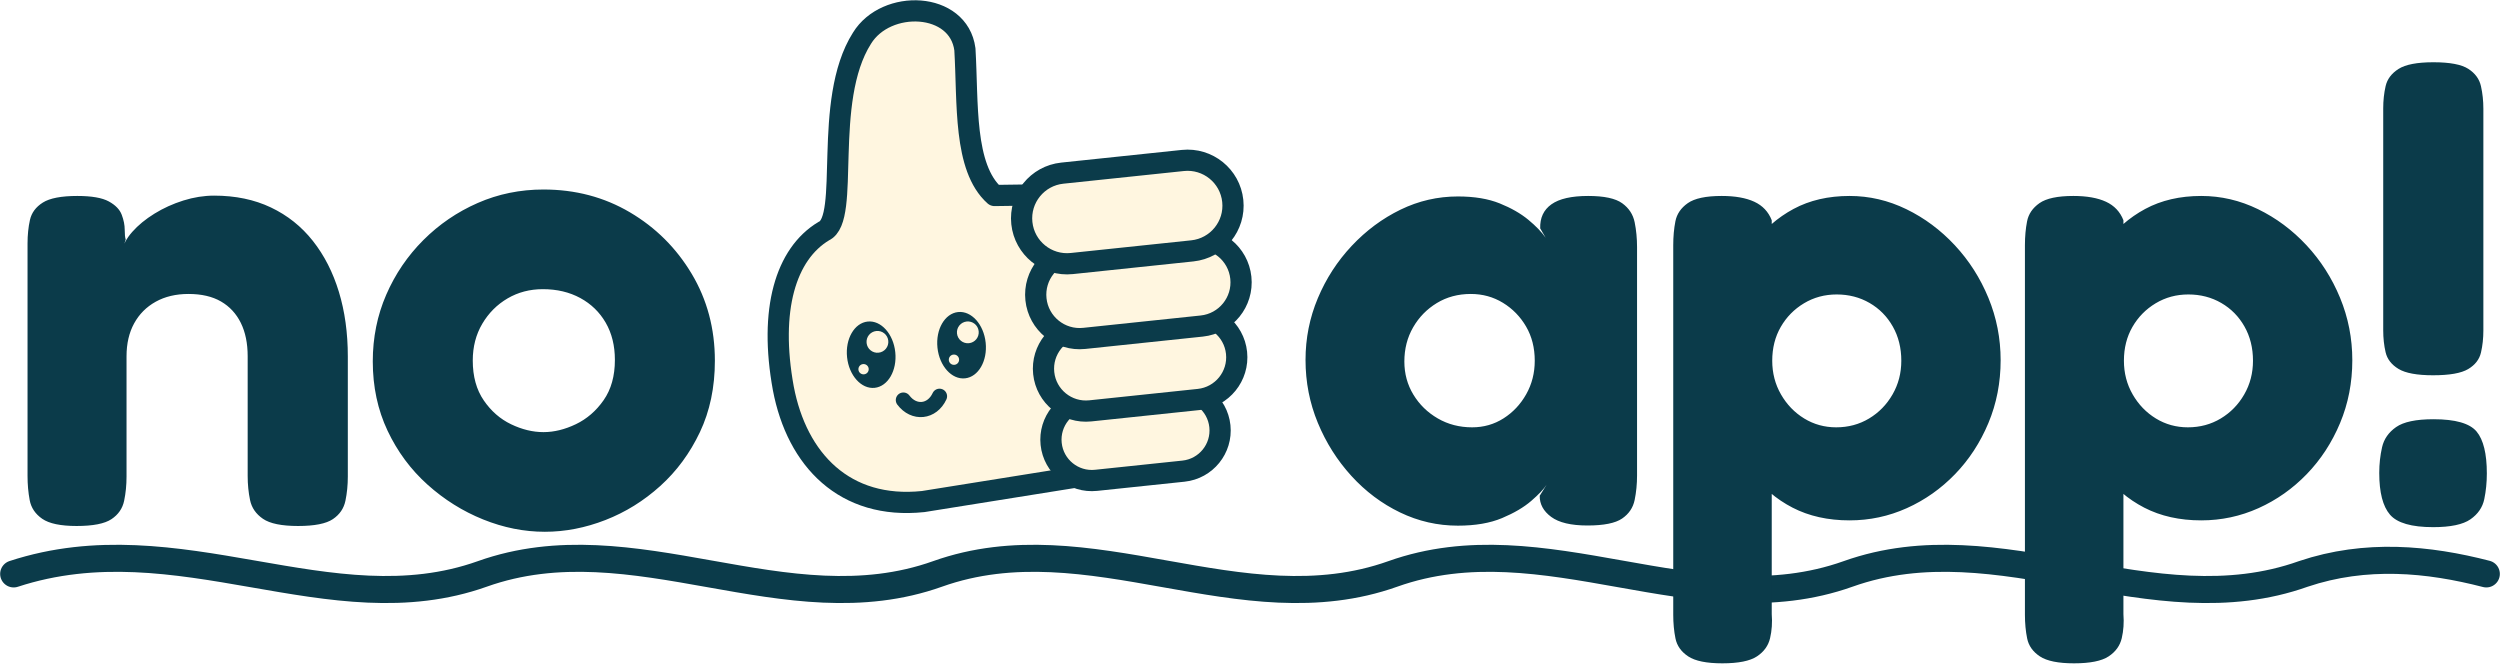
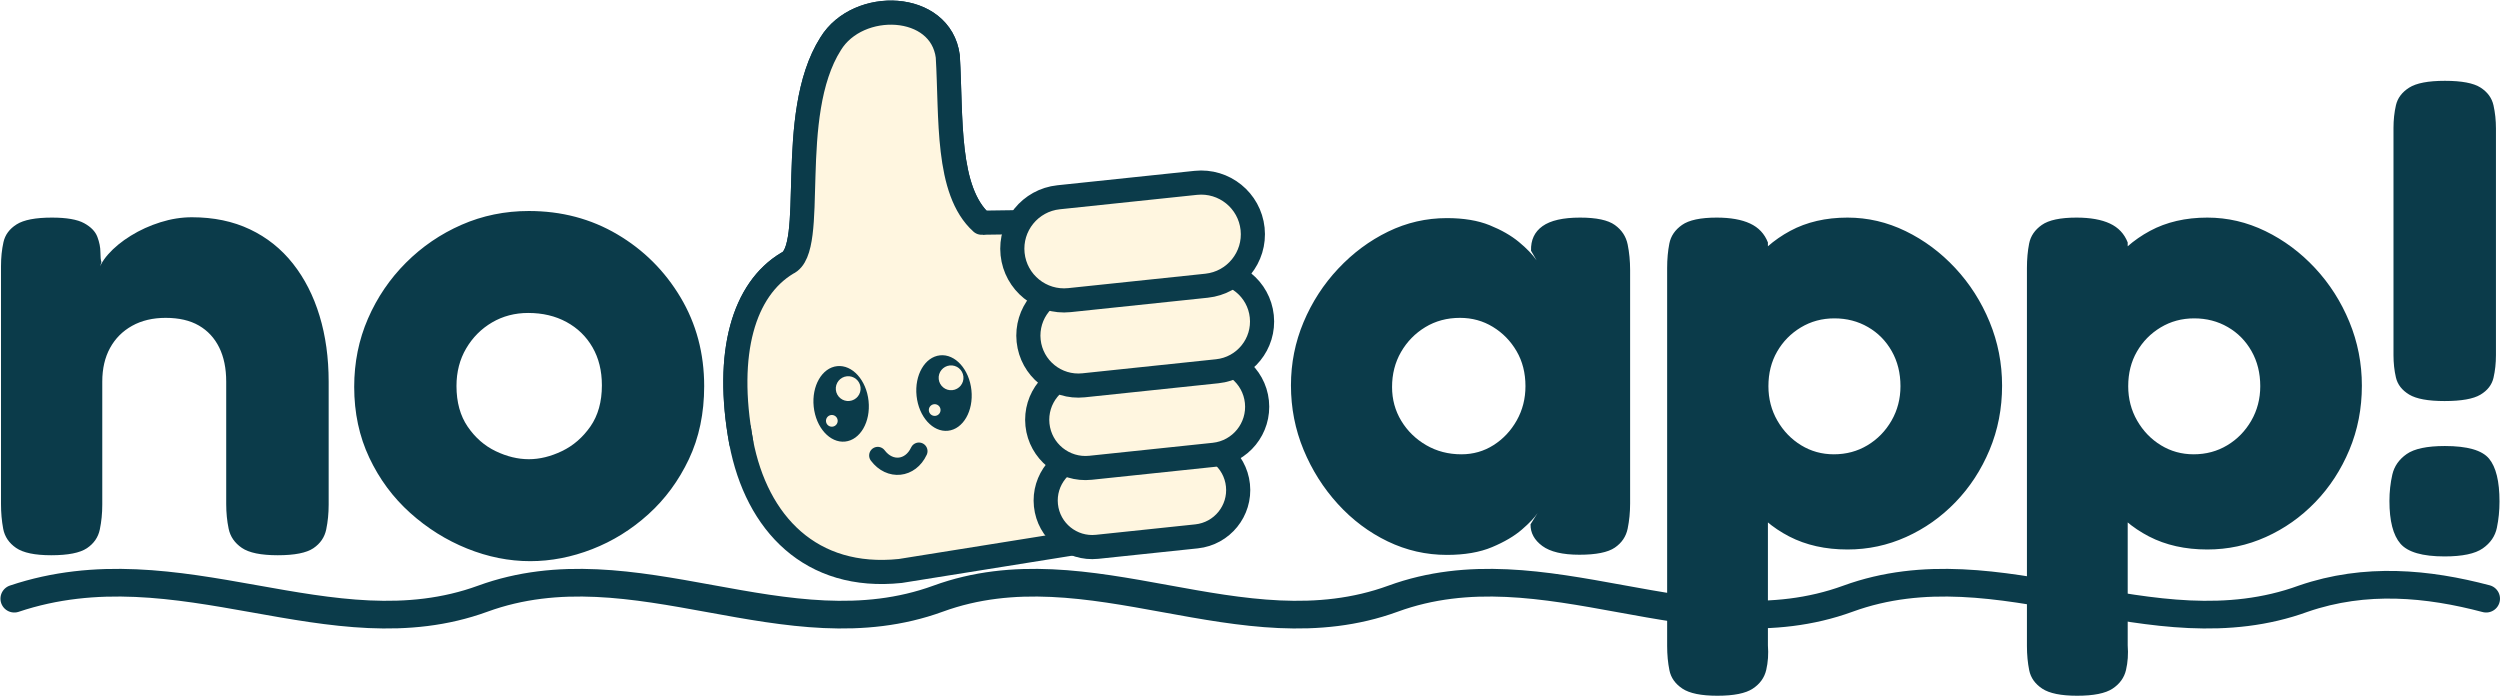
- <svg xmlns="http://www.w3.org/2000/svg" width="832.00" height="220.88" viewBox="184.00 206.00 832.00 220.88">
-   <g transform="translate(184.09 188.00)">
-     <path d="M 4.46 209.00 C 59.42 191.00 109.92 227.00 160.42 209.00 C 210.93 191.00 261.43 227.00 311.93 209.00 C 362.44 191.00 412.94 227.00 463.44 209.00 C 513.95 191.00 564.45 227.00 614.95 209.00 C 665.46 191.00 715.96 227.00 766.46 209.00 C 787.26 202.00 808.05 204.00 827.36 209.00" fill="none" stroke="#0B3B4A" stroke-width="9" stroke-linecap="round" />
-     <path d="M25.41 193.05Q17.435 193.05 13.97 190.658Q10.505 188.265 9.79 184.442Q9.075 180.62 9.075 176.385V99.0Q9.075 94.82 9.872 91.218Q10.67 87.615 14.163 85.415Q17.655 83.215 25.63 83.215Q32.78 83.215 36.108 85.03Q39.435 86.845 40.425 89.485Q41.415 92.125 41.415 94.463Q41.415 96.8 41.745 97.68L40.425 101.915Q40.975 98.505 43.918 95.178Q46.86 91.85 51.315 89.1Q55.77 86.35 60.94 84.728Q66.11 83.105 71.17 83.105Q81.785 83.105 90.062 87.038Q98.34 90.97 104.032 98.175Q109.725 105.38 112.695 115.143Q115.665 124.905 115.665 136.62V176.605Q115.665 180.84 114.868 184.663Q114.07 188.485 110.688 190.768Q107.305 193.05 99.11 193.05Q90.915 193.05 87.423 190.658Q83.93 188.265 83.132 184.442Q82.335 180.62 82.335 176.385V136.565Q82.335 130.075 80.052 125.455Q77.77 120.835 73.453 118.333Q69.135 115.83 62.645 115.83Q56.375 115.83 51.727 118.415Q47.08 121.0 44.55 125.62Q42.02 130.24 42.02 136.565V176.605Q42.02 180.84 41.222 184.663Q40.425 188.485 37.015 190.768Q33.605 193.05 25.41 193.05Z M181.225 194.975Q170.885 194.975 160.71 190.877Q150.535 186.78 142.175 179.273Q133.815 171.765 128.892 161.343Q123.97 150.92 123.97 138.27Q123.97 126.39 128.452 116.078Q132.935 105.765 140.8 97.9Q148.665 90.035 158.895 85.553Q169.125 81.07 180.785 81.07Q196.68 81.07 209.55 88.66Q222.42 96.25 230.12 109.148Q237.82 122.045 237.82 138.05Q237.82 151.305 232.843 161.81Q227.865 172.315 219.642 179.74Q211.42 187.165 201.382 191.07Q191.345 194.975 181.225 194.975ZM180.785 161.81Q186.065 161.81 191.565 159.17Q197.065 156.53 200.805 151.168Q204.545 145.805 204.545 137.775Q204.545 130.68 201.493 125.4Q198.44 120.12 193.022 117.178Q187.605 114.235 180.565 114.235Q174.075 114.235 168.822 117.315Q163.57 120.395 160.407 125.758Q157.245 131.12 157.245 137.995Q157.245 145.915 160.903 151.25Q164.56 156.585 170.005 159.197Q175.45 161.81 180.785 161.81Z M528.22 192.885Q520.025 192.885 516.148 190.025Q512.27 187.165 512.325 182.985L514.635 179.3Q513.205 181.5 509.52 184.69Q505.835 187.88 499.812 190.41Q493.79 192.94 485.1 192.94Q474.98 192.94 465.85 188.54Q456.72 184.14 449.652 176.385Q442.585 168.63 438.487 158.73Q434.39 148.83 434.39 137.775Q434.39 126.995 438.487 117.233Q442.585 107.47 449.762 99.825Q456.94 92.18 465.987 87.78Q475.035 83.38 485.1 83.38Q493.295 83.38 499.015 85.69Q504.735 88.0 508.53 91.135Q512.325 94.27 514.305 97.13L512.49 93.995Q512.325 88.77 516.23 85.993Q520.135 83.215 528.44 83.215Q536.415 83.215 539.77 85.635Q543.125 88.055 543.922 91.96Q544.72 95.865 544.72 100.265V176.22Q544.72 180.51 543.922 184.388Q543.125 188.265 539.742 190.575Q536.36 192.885 528.22 192.885ZM489.83 160.215Q495.605 160.215 500.307 157.218Q505.01 154.22 507.842 149.188Q510.675 144.155 510.675 138.05Q510.675 131.615 507.787 126.665Q504.9 121.715 500.087 118.773Q495.275 115.83 489.39 115.83Q483.065 115.83 478.087 118.855Q473.11 121.88 470.195 126.94Q467.28 132.0 467.28 138.325Q467.28 144.375 470.277 149.325Q473.275 154.275 478.39 157.245Q483.505 160.215 489.83 160.215Z M615.45 191.18Q604.67 191.18 596.475 186.945Q588.28 182.71 582.835 175.257Q577.39 167.805 574.668 158.125Q571.945 148.445 572.11 137.39Q572.275 126.5 575.08 116.683Q577.885 106.865 583.33 99.358Q588.775 91.85 596.805 87.532Q604.835 83.215 615.45 83.215Q625.295 83.215 634.342 87.615Q643.39 92.015 650.485 99.632Q657.58 107.25 661.65 117.123Q665.72 126.995 665.72 137.885Q665.72 149.05 661.65 158.785Q657.58 168.52 650.567 175.78Q643.555 183.04 634.507 187.11Q625.46 191.18 615.45 191.18ZM573.1 238.755Q565.235 238.755 561.743 236.445Q558.25 234.135 557.507 230.477Q556.765 226.82 556.765 222.585V99.605Q556.765 95.315 557.48 91.657Q558.195 88.0 561.605 85.608Q565.015 83.215 572.88 83.215Q579.59 83.215 583.743 85.14Q587.895 87.065 589.545 91.3V222.365Q589.875 226.6 588.995 230.368Q588.115 234.135 584.622 236.445Q581.13 238.755 573.1 238.755ZM610.995 160.215Q617.045 160.215 621.94 157.273Q626.835 154.33 629.75 149.27Q632.665 144.21 632.665 138.05Q632.665 131.67 629.832 126.665Q627.0 121.66 622.105 118.828Q617.21 115.995 611.16 115.995Q605.165 115.995 600.27 118.938Q595.375 121.88 592.543 126.803Q589.71 131.725 589.71 138.05Q589.71 144.21 592.625 149.27Q595.54 154.33 600.352 157.273Q605.165 160.215 610.995 160.215Z M732.49 191.18Q721.71 191.18 713.515 186.945Q705.32 182.71 699.875 175.257Q694.43 167.805 691.707 158.125Q688.985 148.445 689.15 137.39Q689.315 126.5 692.12 116.683Q694.925 106.865 700.37 99.358Q705.815 91.85 713.845 87.532Q721.875 83.215 732.49 83.215Q742.335 83.215 751.382 87.615Q760.43 92.015 767.525 99.632Q774.62 107.25 778.69 117.123Q782.76 126.995 782.76 137.885Q782.76 149.05 778.69 158.785Q774.62 168.52 767.607 175.78Q760.595 183.04 751.547 187.11Q742.5 191.18 732.49 191.18ZM690.14 238.755Q682.275 238.755 678.783 236.445Q675.29 234.135 674.547 230.477Q673.805 226.82 673.805 222.585V99.605Q673.805 95.315 674.52 91.657Q675.235 88.0 678.645 85.608Q682.055 83.215 689.92 83.215Q696.63 83.215 700.783 85.14Q704.935 87.065 706.585 91.3V222.365Q706.915 226.6 706.035 230.368Q705.155 234.135 701.662 236.445Q698.17 238.755 690.14 238.755ZM728.035 160.215Q734.085 160.215 738.98 157.273Q743.875 154.33 746.79 149.27Q749.705 144.21 749.705 138.05Q749.705 131.67 746.872 126.665Q744.04 121.66 739.145 118.828Q734.25 115.995 728.2 115.995Q722.205 115.995 717.31 118.938Q712.415 121.88 709.582 126.803Q706.75 131.725 706.75 138.05Q706.75 144.21 709.665 149.27Q712.58 154.33 717.392 157.273Q722.205 160.215 728.035 160.215Z M809.655 142.89Q801.625 142.89 798.132 140.773Q794.64 138.655 793.842 135.245Q793.045 131.835 793.045 127.93V54.065Q793.045 50.16 793.842 46.668Q794.64 43.175 798.132 40.948Q801.625 38.72 809.765 38.72Q817.96 38.72 821.37 40.92Q824.78 43.12 825.577 46.695Q826.375 50.27 826.375 54.175V127.985Q826.375 131.89 825.577 135.328Q824.78 138.765 821.315 140.828Q817.85 142.89 809.655 142.89ZM809.655 193.435Q798.875 193.435 795.3 189.282Q791.725 185.13 791.725 175.395Q791.725 170.94 792.66 166.843Q793.595 162.745 797.335 160.132Q801.075 157.52 809.765 157.52Q820.71 157.52 824.12 161.618Q827.53 165.715 827.53 175.56Q827.53 180.015 826.677 184.113Q825.825 188.21 822.085 190.822Q818.345 193.435 809.655 193.435Z" fill="#0B3B4A" />
-     <g transform="translate(228.96 -10.49) scale(1.0083)">
-       <g transform="rotate(-6 110 120)">
-         <path d="M28 148 C26 121.7 33.4 104 46.7 97.8 C56.0 94.8 50.6 55.1 65.9 35.8 C75.2 23.7 98.9 27.1 99.3 43.0 C98.5 60.7 94.7 81.7 104.0 92 L126 94 L144 96 L144 186 L70 190 C44 190 30 172 28 148 Z" fill="#FFF6E0" stroke="#0B3B4A" stroke-width="7" stroke-linejoin="round" stroke-linecap="round" />
-         <rect x="114" y="162" width="56" height="27" rx="13.5" fill="#FFF6E0" stroke="#0B3B4A" stroke-width="7" stroke-linejoin="round" stroke-linecap="round" />
-         <rect x="114" y="138" width="64" height="28" rx="14" fill="#FFF6E0" stroke="#0B3B4A" stroke-width="7" stroke-linejoin="round" stroke-linecap="round" />
-         <rect x="114" y="113" width="68" height="29" rx="14.5" fill="#FFF6E0" stroke="#0B3B4A" stroke-width="7" stroke-linejoin="round" stroke-linecap="round" />
-         <rect x="112" y="87" width="70" height="30" rx="15" fill="#FFF6E0" stroke="#0B3B4A" stroke-width="7" stroke-linejoin="round" stroke-linecap="round" />
-         <ellipse cx="58" cy="140" rx="8" ry="11" fill="#0B3B4A" />
-         <circle cx="60.5" cy="136" r="3.6" fill="#FFF6E0" />
-         <circle cx="55" cy="144.5" r="1.7" fill="#FFF6E0" />
-         <ellipse cx="88" cy="140" rx="8" ry="11" fill="#0B3B4A" />
-         <circle cx="90.5" cy="136" r="3.6" fill="#FFF6E0" />
-         <circle cx="85" cy="144.5" r="1.7" fill="#FFF6E0" />
-         <path d="M67 156 C70 161 76 161 79 156" stroke="#0B3B4A" stroke-width="5" stroke-linecap="round" stroke-linejoin="round" fill="none" />
+ <svg xmlns="http://www.w3.org/2000/svg" width="813.25" height="226.5" viewBox="48.75 21.25 813.25 226.5">
+   <path d="M 53.4 216.0 C 107.1 198.0 156.5 234.0 205.8 216.0 C 255.2 198.0 304.5 234.0 353.9 216.0 C 403.2 198.0 452.6 234.0 501.9 216.0 C 551.2 198.0 600.6 234.0 649.9 216.0 C 699.3 198.0 748.6 234.0 798.0 216.0 C 818.3 209.0 838.6 211.0 857.5 216.0" fill="none" stroke="#0B3B4A" stroke-width="9" stroke-linecap="round" />
+   <path d="M65.41 201.87Q57.435 201.87 53.97 199.478Q50.505 197.085 49.79 193.262Q49.075 189.44 49.075 185.205V107.82Q49.075 103.64 49.873 100.037Q50.67 96.435 54.163 94.235Q57.655 92.035 65.63 92.035Q72.78 92.035 76.108 93.85Q79.435 95.665 80.425 98.305Q81.415 100.945 81.415 103.282Q81.415 105.62 81.745 106.5L80.425 110.735Q80.975 107.325 83.917 103.998Q86.86 100.67 91.315 97.92Q95.77 95.17 100.94 93.547Q106.11 91.925 111.17 91.925Q121.785 91.925 130.062 95.858Q138.34 99.79 144.032 106.995Q149.725 114.2 152.695 123.963Q155.665 133.725 155.665 145.44V185.425Q155.665 189.66 154.868 193.483Q154.07 197.305 150.688 199.588Q147.305 201.87 139.11 201.87Q130.915 201.87 127.423 199.478Q123.93 197.085 123.132 193.262Q122.335 189.44 122.335 185.205V145.385Q122.335 138.895 120.052 134.275Q117.77 129.655 113.453 127.153Q109.135 124.65 102.645 124.65Q96.375 124.65 91.727 127.235Q87.08 129.82 84.55 134.44Q82.02 139.06 82.02 145.385V185.425Q82.02 189.66 81.222 193.483Q80.425 197.305 77.015 199.588Q73.605 201.87 65.41 201.87Z M221.225 203.795Q210.885 203.795 200.71 199.697Q190.535 195.6 182.175 188.093Q173.815 180.585 168.892 170.163Q163.97 159.74 163.97 147.09Q163.97 135.21 168.452 124.897Q172.935 114.585 180.8 106.72Q188.665 98.855 198.895 94.373Q209.125 89.89 220.785 89.89Q236.68 89.89 249.55 97.48Q262.42 105.07 270.12 117.968Q277.82 130.865 277.82 146.87Q277.82 160.125 272.842 170.63Q267.865 181.135 259.642 188.56Q251.42 195.985 241.382 199.89Q231.345 203.795 221.225 203.795ZM220.785 170.63Q226.065 170.63 231.565 167.99Q237.065 165.35 240.805 159.988Q244.545 154.625 244.545 146.595Q244.545 139.5 241.492 134.22Q238.44 128.94 233.022 125.998Q227.605 123.055 220.565 123.055Q214.075 123.055 208.822 126.135Q203.57 129.215 200.407 134.577Q197.245 139.94 197.245 146.815Q197.245 154.735 200.902 160.07Q204.56 165.405 210.005 168.017Q215.45 170.63 220.785 170.63Z" fill="#0B3B4A" />
+   <path d="M330.436 202.09Q322.406 202.09 318.913 199.697Q315.421 197.305 314.706 193.455Q313.991 189.605 313.991 185.37V58.595Q313.991 54.195 314.816 50.455Q315.641 46.715 319.133 44.405Q322.626 42.095 330.656 42.095Q338.686 42.095 342.096 44.487Q345.506 46.88 346.303 50.62Q347.101 54.36 347.101 58.815V103.64Q351.006 99.57 357.276 95.83Q363.546 92.09 372.236 92.09Q385.931 92.09 396.821 99.02Q407.711 105.95 414.118 117.968Q420.526 129.985 420.526 145.605V185.59Q420.526 189.825 419.728 193.565Q418.931 197.305 415.548 199.67Q412.166 202.035 403.971 202.035Q396.106 202.035 392.531 199.725Q388.956 197.415 388.158 193.593Q387.361 189.77 387.361 185.205V145.385Q387.361 139.06 385.161 134.523Q382.961 129.985 378.726 127.4Q374.491 124.815 368.331 124.815Q360.191 124.815 354.141 129.71Q348.091 134.605 347.101 141.755V185.59Q347.101 189.825 346.276 193.647Q345.451 197.47 342.041 199.78Q338.631 202.09 330.436 202.09Z" fill="#0B3B4A" />
+   <path d="M562.527 201.705Q554.332 201.705 550.454 198.845Q546.577 195.985 546.632 191.805L548.942 188.12Q547.512 190.32 543.827 193.51Q540.142 196.7 534.119 199.23Q528.097 201.76 519.407 201.76Q509.287 201.76 500.157 197.36Q491.027 192.96 483.959 185.205Q476.892 177.45 472.794 167.55Q468.697 157.65 468.697 146.595Q468.697 135.815 472.794 126.053Q476.892 116.29 484.069 108.645Q491.247 101.0 500.294 96.6Q509.342 92.2 519.407 92.2Q527.602 92.2 533.322 94.51Q539.042 96.82 542.837 99.955Q546.632 103.09 548.612 105.95L546.797 102.815Q546.632 97.59 550.537 94.812Q554.442 92.035 562.747 92.035Q570.722 92.035 574.077 94.455Q577.432 96.875 578.229 100.78Q579.027 104.685 579.027 109.085V185.04Q579.027 189.33 578.229 193.208Q577.432 197.085 574.049 199.395Q570.667 201.705 562.527 201.705ZM524.137 169.035Q529.912 169.035 534.614 166.037Q539.317 163.04 542.149 158.007Q544.982 152.975 544.982 146.87Q544.982 140.435 542.094 135.485Q539.207 130.535 534.394 127.593Q529.582 124.65 523.697 124.65Q517.372 124.65 512.394 127.675Q507.417 130.7 504.502 135.76Q501.587 140.82 501.587 147.145Q501.587 153.195 504.584 158.145Q507.582 163.095 512.697 166.065Q517.812 169.035 524.137 169.035Z M649.757 200.0Q638.977 200.0 630.782 195.765Q622.587 191.53 617.142 184.077Q611.697 176.625 608.974 166.945Q606.252 157.265 606.417 146.21Q606.582 135.32 609.387 125.502Q612.192 115.685 617.637 108.178Q623.082 100.67 631.112 96.352Q639.142 92.035 649.757 92.035Q659.602 92.035 668.649 96.435Q677.697 100.835 684.792 108.452Q691.887 116.07 695.957 125.942Q700.027 135.815 700.027 146.705Q700.027 157.87 695.957 167.605Q691.887 177.34 684.874 184.6Q677.862 191.86 668.814 195.93Q659.767 200.0 649.757 200.0ZM607.407 247.575Q599.542 247.575 596.049 245.265Q592.557 242.955 591.814 239.297Q591.072 235.64 591.072 231.405V108.425Q591.072 104.135 591.787 100.477Q592.502 96.82 595.912 94.427Q599.322 92.035 607.187 92.035Q613.897 92.035 618.049 93.96Q622.202 95.885 623.852 100.12V231.185Q624.182 235.42 623.302 239.188Q622.422 242.955 618.929 245.265Q615.437 247.575 607.407 247.575ZM645.302 169.035Q651.352 169.035 656.247 166.093Q661.142 163.15 664.057 158.09Q666.972 153.03 666.972 146.87Q666.972 140.49 664.139 135.485Q661.307 130.48 656.412 127.648Q651.517 124.815 645.467 124.815Q639.472 124.815 634.577 127.757Q629.682 130.7 626.849 135.623Q624.017 140.545 624.017 146.87Q624.017 153.03 626.932 158.09Q629.847 163.15 634.659 166.093Q639.472 169.035 645.302 169.035Z M766.797 200.0Q756.017 200.0 747.822 195.765Q739.627 191.53 734.182 184.077Q728.737 176.625 726.014 166.945Q723.292 157.265 723.457 146.21Q723.622 135.32 726.427 125.502Q729.232 115.685 734.677 108.178Q740.122 100.67 748.152 96.352Q756.182 92.035 766.797 92.035Q776.642 92.035 785.689 96.435Q794.737 100.835 801.832 108.452Q808.927 116.07 812.997 125.942Q817.067 135.815 817.067 146.705Q817.067 157.87 812.997 167.605Q808.927 177.34 801.914 184.6Q794.902 191.86 785.854 195.93Q776.807 200.0 766.797 200.0ZM724.447 247.575Q716.582 247.575 713.089 245.265Q709.597 242.955 708.854 239.297Q708.112 235.64 708.112 231.405V108.425Q708.112 104.135 708.827 100.477Q709.542 96.82 712.952 94.427Q716.362 92.035 724.227 92.035Q730.937 92.035 735.089 93.96Q739.242 95.885 740.892 100.12V231.185Q741.222 235.42 740.342 239.188Q739.462 242.955 735.969 245.265Q732.477 247.575 724.447 247.575ZM762.342 169.035Q768.392 169.035 773.287 166.093Q778.182 163.15 781.097 158.09Q784.012 153.03 784.012 146.87Q784.012 140.49 781.179 135.485Q778.347 130.48 773.452 127.648Q768.557 124.815 762.507 124.815Q756.512 124.815 751.617 127.757Q746.722 130.7 743.889 135.623Q741.057 140.545 741.057 146.87Q741.057 153.03 743.972 158.09Q746.887 163.15 751.699 166.093Q756.512 169.035 762.342 169.035Z M843.962 151.71Q835.932 151.71 832.439 149.593Q828.947 147.475 828.149 144.065Q827.352 140.655 827.352 136.75V62.885Q827.352 58.98 828.149 55.487Q828.947 51.995 832.439 49.767Q835.932 47.54 844.072 47.54Q852.267 47.54 855.677 49.74Q859.087 51.94 859.884 55.515Q860.682 59.09 860.682 62.995V136.805Q860.682 140.71 859.884 144.148Q859.087 147.585 855.622 149.648Q852.157 151.71 843.962 151.71ZM843.962 202.255Q833.182 202.255 829.607 198.102Q826.032 193.95 826.032 184.215Q826.032 179.76 826.967 175.662Q827.902 171.565 831.642 168.952Q835.382 166.34 844.072 166.34Q855.017 166.34 858.427 170.438Q861.837 174.535 861.837 184.38Q861.837 188.835 860.984 192.933Q860.132 197.03 856.392 199.642Q852.652 202.255 843.962 202.255Z" fill="#0B3B4A" />
+   <g transform="translate(373.26 116.09) rotate(0) scale(1.1215) translate(-105.75 -112.75)">
+     <g transform="matrix(0.99452 -0.10453 0.10453 0.99452 -11.941 12.156)">
+       <path d="M28.00 148.00 C26.00 121.70 33.40 104.00 46.70 97.80 C51.35 96.30 52.33 85.62 54.05 72.91 C55.77 60.20 58.25 45.45 65.90 35.80 C75.20 23.70 98.90 27.10 99.30 43.00 C98.90 51.85 97.75 61.53 97.86 70.28 C97.97 79.03 99.35 86.85 104.00 92.00 L126 94 L144 96 L144 186 L70 190 C44 190 30 172 28 148 Z" fill="#FFF6E0" stroke="#0B3B4A" stroke-width="7" stroke-linejoin="round" stroke-linecap="round" />
+       <rect x="114" y="162" width="56" height="27" rx="13.5" fill="#FFF6E0" stroke="#0B3B4A" stroke-width="7" stroke-linejoin="round" stroke-linecap="round" />
+       <rect x="114" y="138" width="64" height="28" rx="14" fill="#FFF6E0" stroke="#0B3B4A" stroke-width="7" stroke-linejoin="round" stroke-linecap="round" />
+       <rect x="114" y="113" width="68" height="29" rx="14.5" fill="#FFF6E0" stroke="#0B3B4A" stroke-width="7" stroke-linejoin="round" stroke-linecap="round" />
+       <rect x="112" y="87" width="70" height="30" rx="15" fill="#FFF6E0" stroke="#0B3B4A" stroke-width="7" stroke-linejoin="round" stroke-linecap="round" />
+       <path d="M28.00 148.00 C26.00 121.70 33.40 104.00 46.70 97.80 C51.35 96.30 52.33 85.62 54.05 72.91 C55.77 60.20 58.25 45.45 65.90 35.80 C75.20 23.70 98.90 27.10 99.30 43.00 C98.90 51.85 97.75 61.53 97.86 70.28 C97.97 79.03 99.35 86.85 104.00 92.00 L104.00 106 L52 114 Z" fill="#FFF6E0" />
+       <path d="M28.00 148.00 C26.00 121.70 33.40 104.00 46.70 97.80 C51.35 96.30 52.33 85.62 54.05 72.91 C55.77 60.20 58.25 45.45 65.90 35.80 C75.20 23.70 98.90 27.10 99.30 43.00 C98.90 51.85 97.75 61.53 97.86 70.28 C97.97 79.03 99.35 86.85 104.00 92.00" fill="none" stroke="#0B3B4A" stroke-width="7" stroke-linejoin="round" stroke-linecap="round" />
+       <g transform="translate(0.00 0)">
+         <ellipse cx="58" cy="140.00" rx="8.00" ry="11.00" fill="#0B3B4A" opacity="1.000" />
+         <circle cx="60.50" cy="135.82" r="3.60" fill="#FFF6E0" opacity="1.000" />
+         <path transform="translate(60.50 135.82) scale(0.600)" d="M0 -6.2 L2 -2 6.2 0 2 2 0 6.2 -2 2 -6.2 0 -2 -2 Z" fill="#FFF6E0" opacity="0.000" />
+         <circle cx="54.80" cy="144.62" r="1.70" fill="#FFF6E0" opacity="1.000" />
+         <ellipse cx="88" cy="140.00" rx="8.00" ry="11.00" fill="#0B3B4A" opacity="1.000" />
+         <circle cx="90.50" cy="135.82" r="3.60" fill="#FFF6E0" opacity="1.000" />
+         <path transform="translate(90.50 135.82) scale(0.600)" d="M0 -6.2 L2 -2 6.2 0 2 2 0 6.2 -2 2 -6.2 0 -2 -2 Z" fill="#FFF6E0" opacity="0.000" />
+         <circle cx="84.80" cy="144.62" r="1.70" fill="#FFF6E0" opacity="1.000" />
+         <path d="M67.00 156.00 C70.00 161.00 76.00 161.00 79.00 156.00 C76.00 161.00 70.00 161.00 67.00 156.00 Z" fill="#0B3B4A" stroke="#0B3B4A" stroke-width="5.00" stroke-linejoin="round" stroke-linecap="round" />
      </g>
    </g>
  </g>
</svg>
